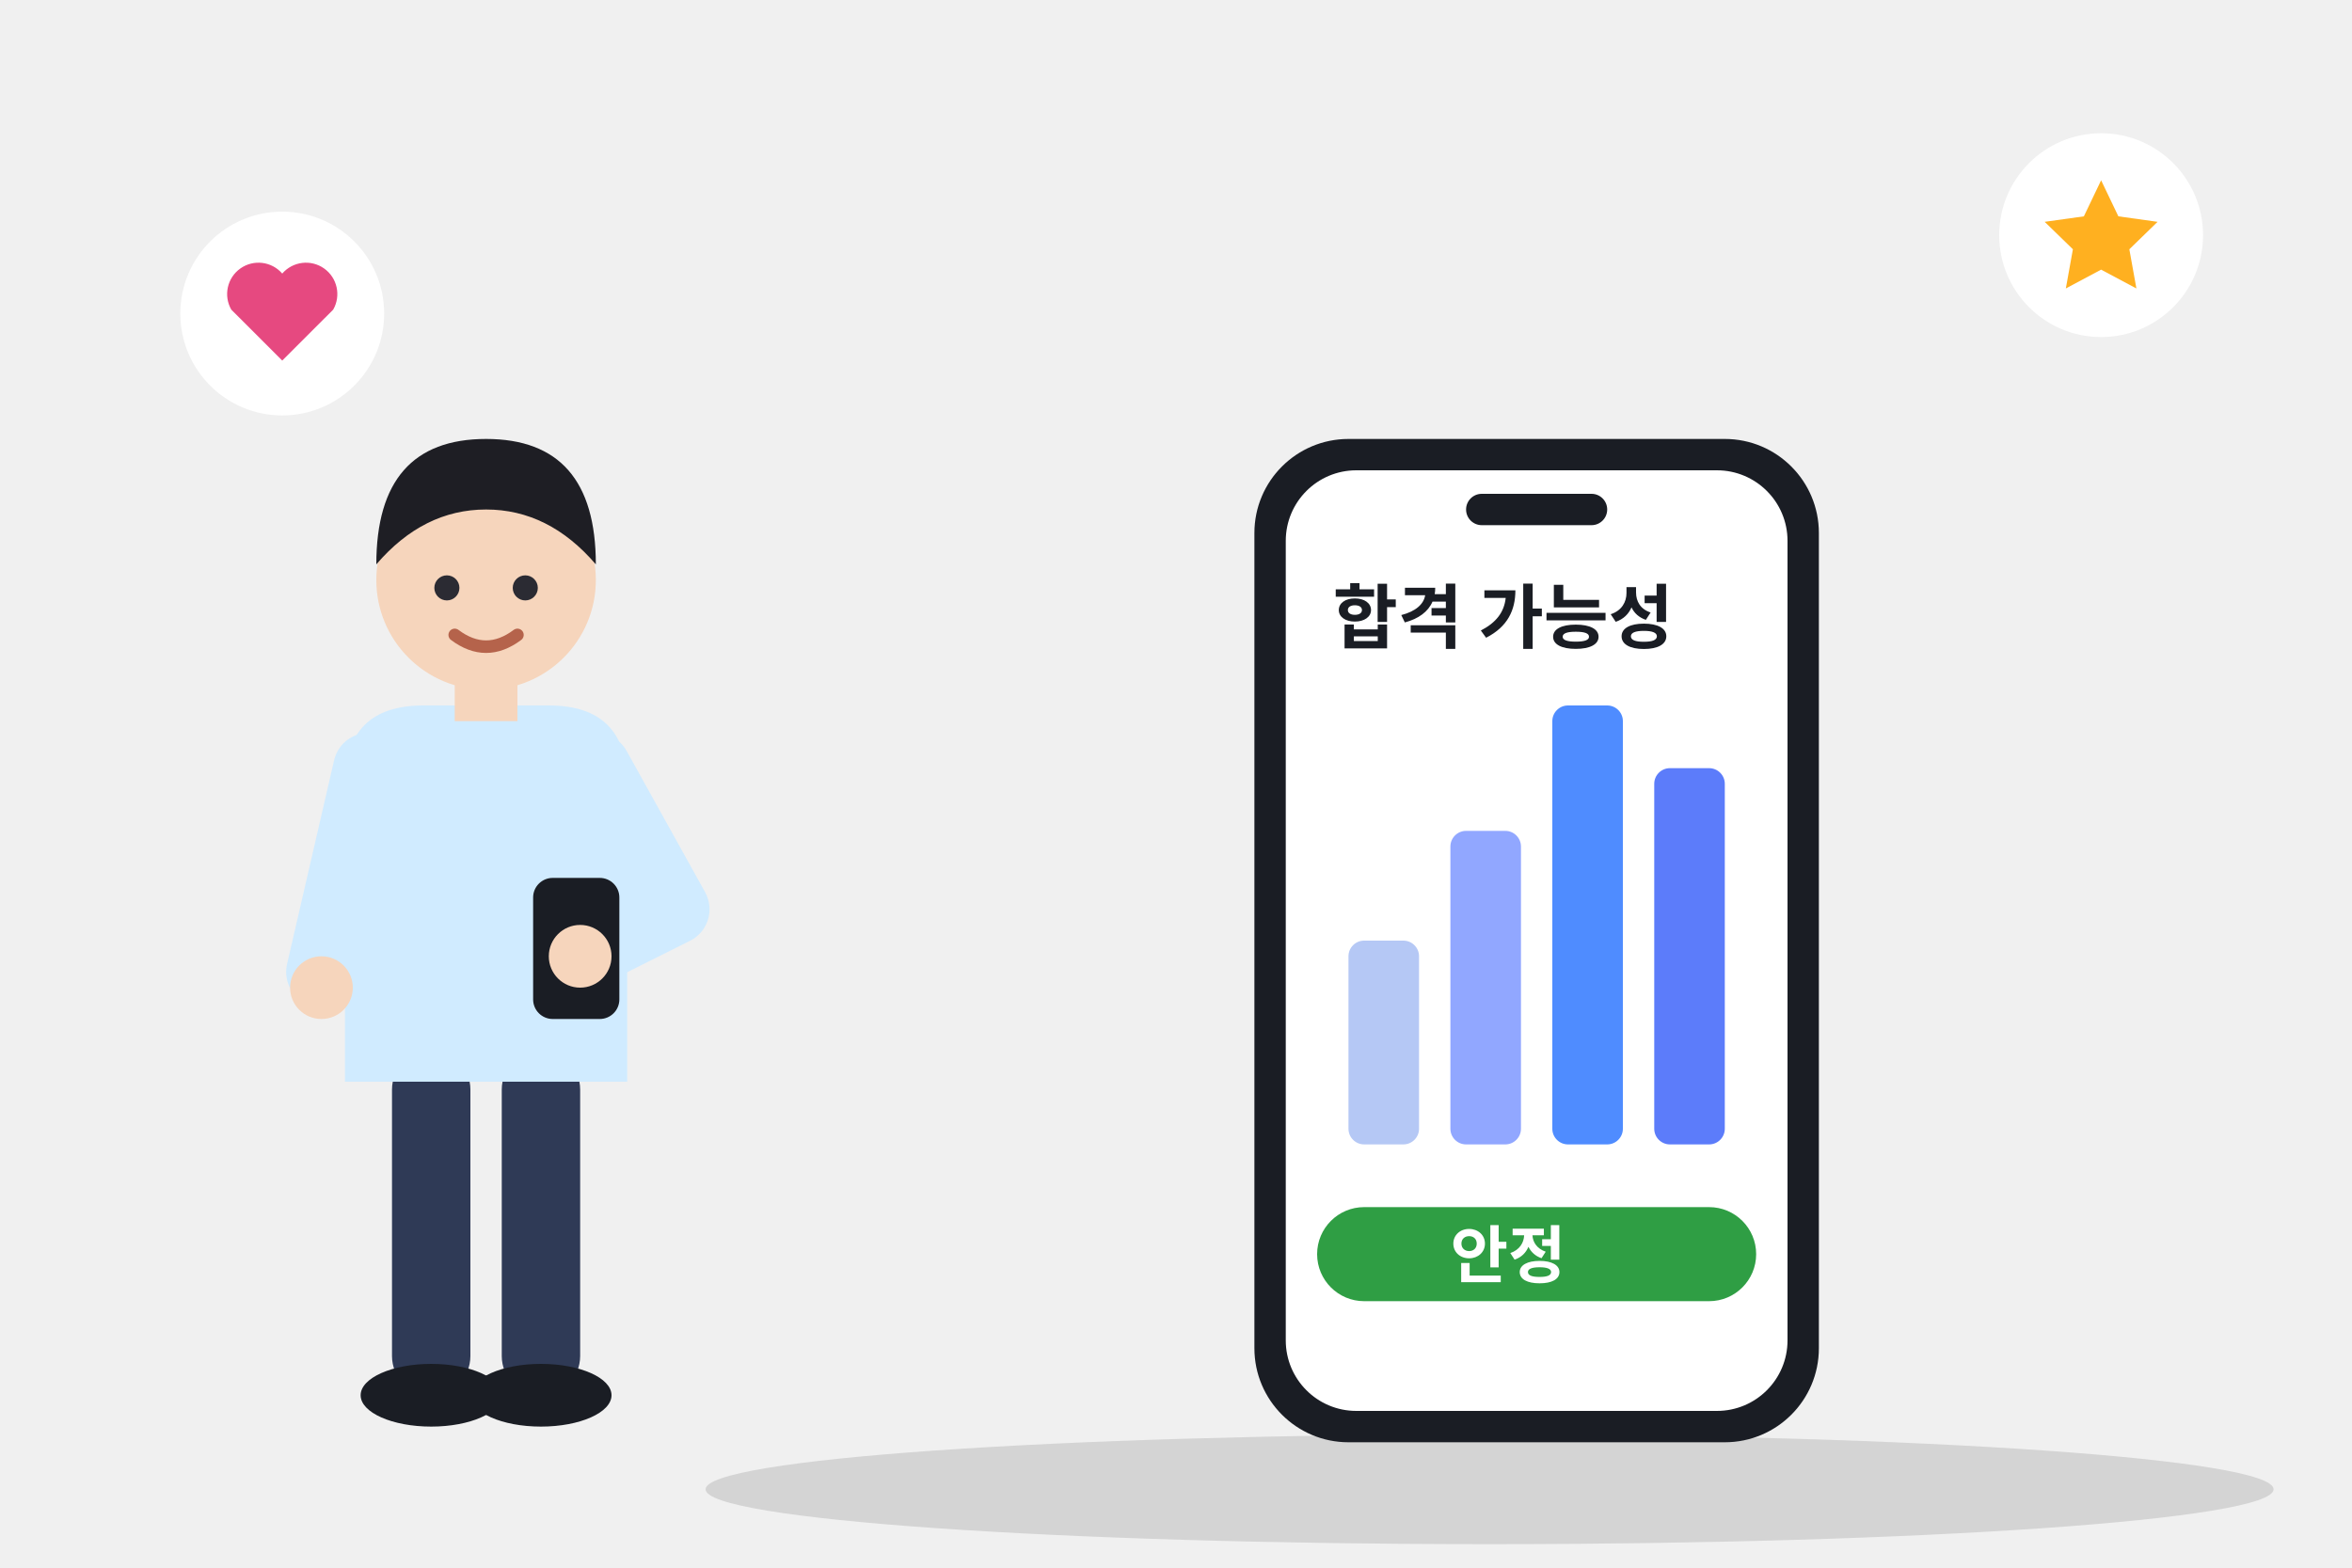
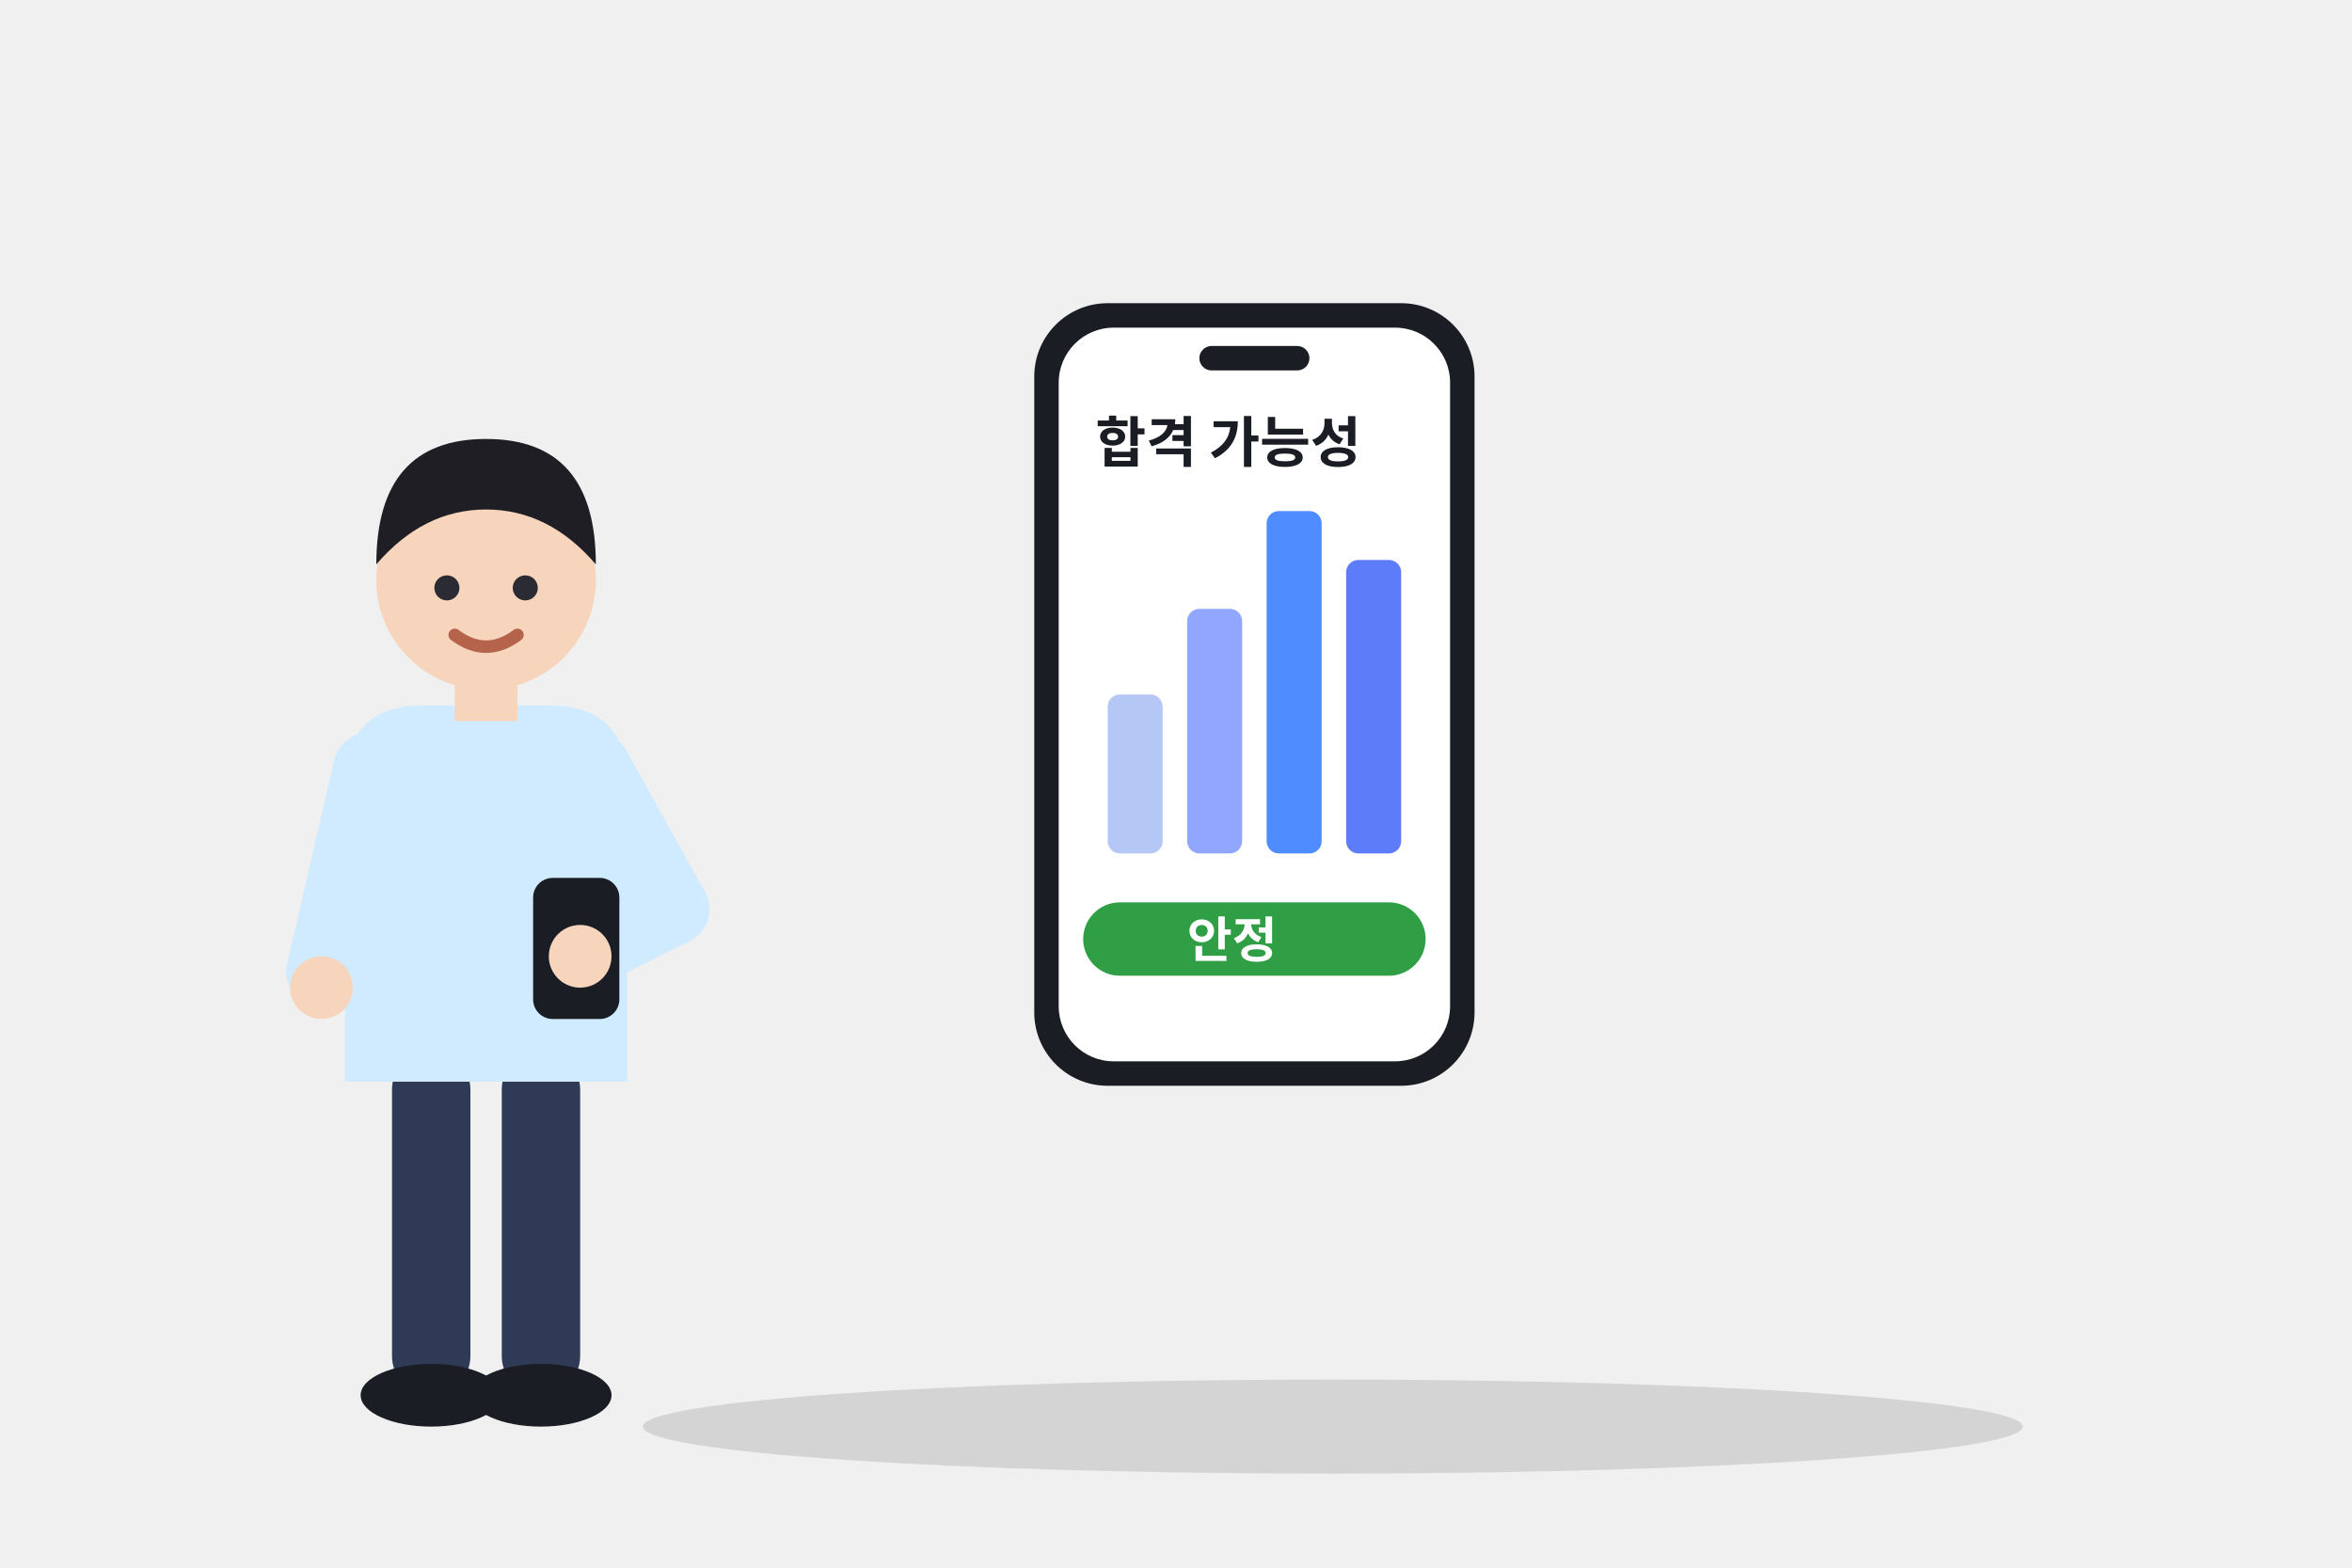
<svg xmlns="http://www.w3.org/2000/svg" viewBox="0 0 300 200" width="300" height="200">
-   <ellipse cx="190" cy="190" rx="100" ry="7" fill="#000" opacity=".12" />
-   <g transform="translate(96 50)">
+   <ellipse cx="170" cy="182" rx="88" ry="6" fill="#000" opacity=".12" />
+   <g transform="translate(82 34) scale(.78)">
    <g>
      <rect x="64" y="6" width="72" height="128" rx="12" fill="#1A1D24" />
      <rect x="68" y="10" width="64" height="120" rx="9" fill="#fff" />
      <rect x="91.0" y="13" width="18" height="4" rx="2" fill="#1A1D24" />
      <text x="74" y="32" font-family="Arial,Helvetica,sans-serif" font-size="9" font-weight="700" fill="#1A1D24">합격 가능성</text>
      <rect x="76" y="70" width="9" height="26" rx="2" fill="#B5C8F5" />
      <rect x="89" y="56" width="9" height="40" rx="2" fill="#91A7FF" />
      <rect x="102" y="40" width="9" height="56" rx="2" fill="#4F8CFF" />
      <rect x="115" y="48" width="9" height="48" rx="2" fill="#5C7CFA" />
      <rect x="72" y="104" width="56" height="12" rx="6" fill="#2F9E44" />
      <text x="89" y="113" font-family="Arial,Helvetica,sans-serif" font-size="8" font-weight="700" fill="#fff">안정</text>
    </g>
  </g>
  <rect x="50" y="134" width="10" height="44" rx="5" fill="#2F3A56" />
  <rect x="64" y="134" width="10" height="44" rx="5" fill="#2F3A56" />
  <ellipse cx="55" cy="178" rx="9" ry="4" fill="#1A1D24" />
  <ellipse cx="69" cy="178" rx="9" ry="4" fill="#1A1D24" />
  <path d="M44 100q0-10 10-10h16q10 0 10 10v38h-36z" fill="#D0EBFF" />
  <rect x="58" y="84" width="8" height="8" fill="#F6D5BC" />
  <circle cx="62" cy="74" r="14" fill="#F6D5BC" />
  <path d="M48 72q0-16 14-16t14 16q-6-7-14-7t-14 7z" fill="#1E1E24" />
  <circle cx="57" cy="75" r="1.6" fill="#2B2B33" />
  <circle cx="67" cy="75" r="1.6" fill="#2B2B33" />
  <path d="M58 81q4 3 8 0" fill="none" stroke="#B5634B" stroke-width="1.6" stroke-linecap="round" />
  <path d="M76 98l10 18-12 6" fill="none" stroke="#D0EBFF" stroke-width="9" stroke-linecap="round" stroke-linejoin="round" />
  <rect x="68" y="112" width="11" height="18" rx="2.5" fill="#1A1D24" />
  <circle cx="74" cy="122" r="4" fill="#F6D5BC" />
  <path d="M47 98l-6 26" stroke="#D0EBFF" stroke-width="9" stroke-linecap="round" />
  <circle cx="41" cy="126" r="4" fill="#F6D5BC" />
-   <circle cx="36" cy="40" r="13" fill="#fff" />
-   <path d="M36 46l-6.5-6.5a4 4 0 0 1 6.5-4.6 4 4 0 0 1 6.5 4.6z" fill="#E64980" />
-   <circle cx="268" cy="30" r="13" fill="#fff" />
-   <path d="M268 23l2.2 4.6 5 .7-3.6 3.5.9 5-4.5-2.4-4.5 2.4.9-5-3.6-3.5 5-.7z" fill="#FFB020" />
</svg>
